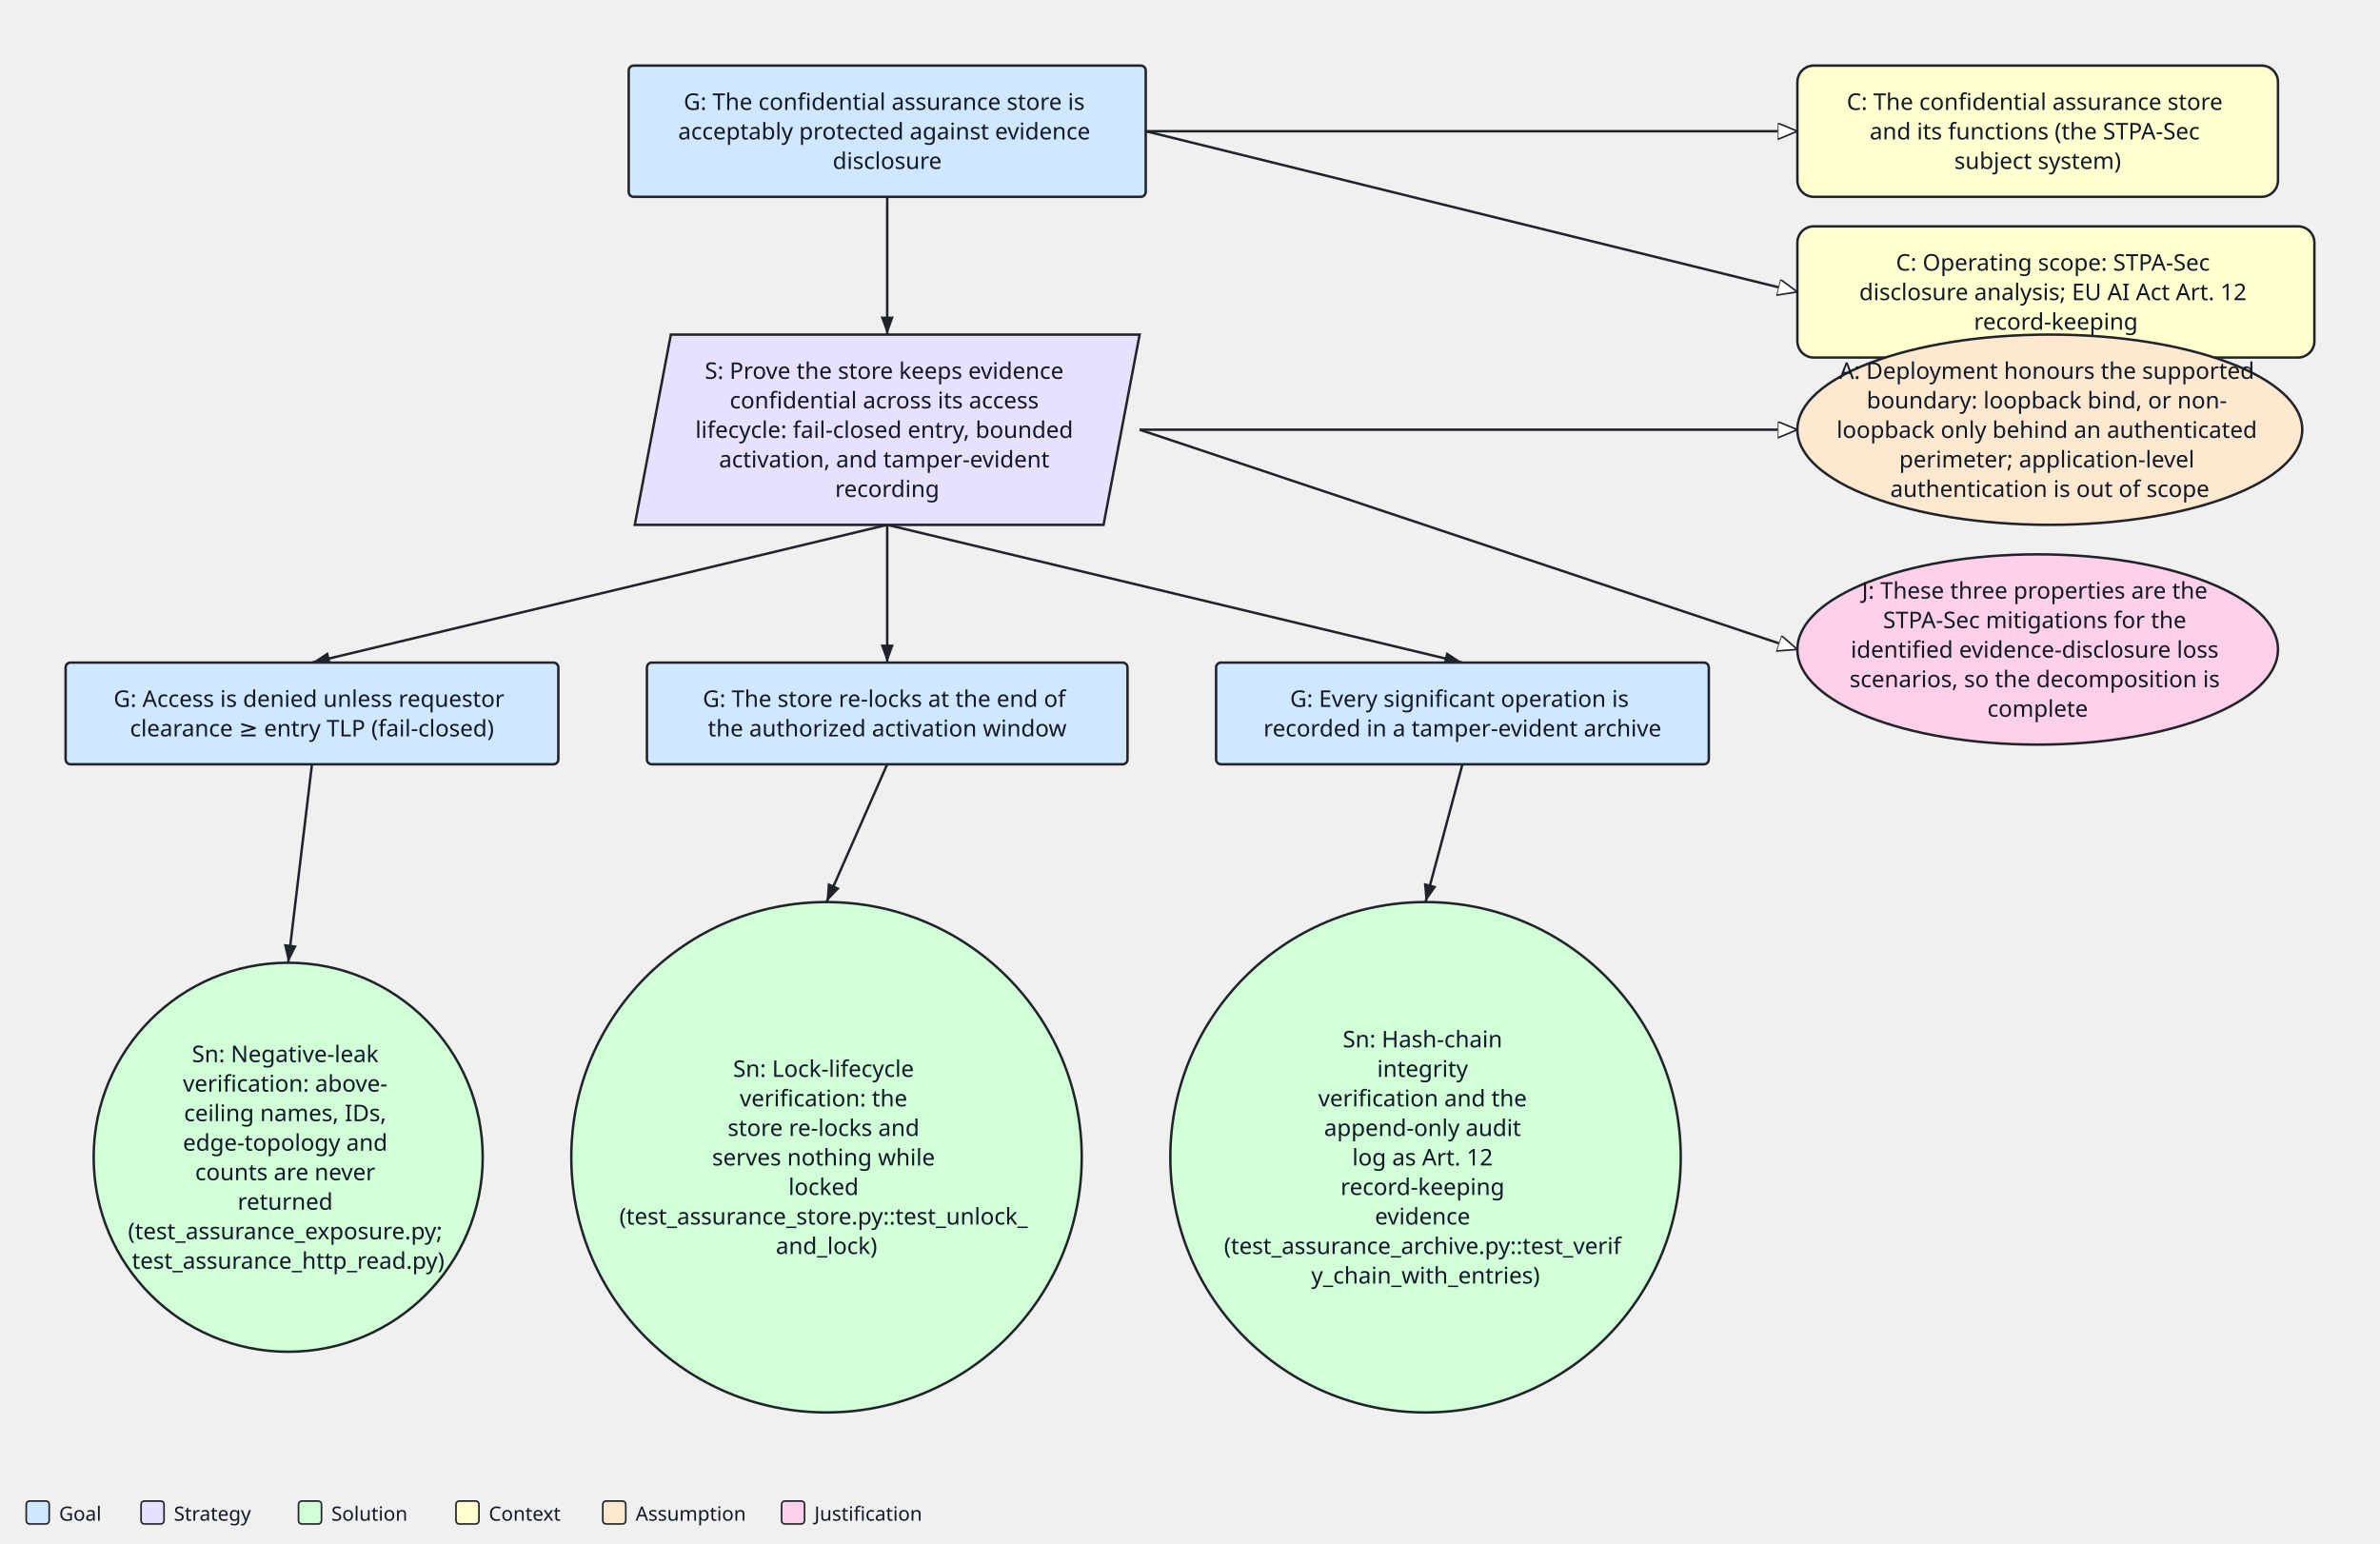
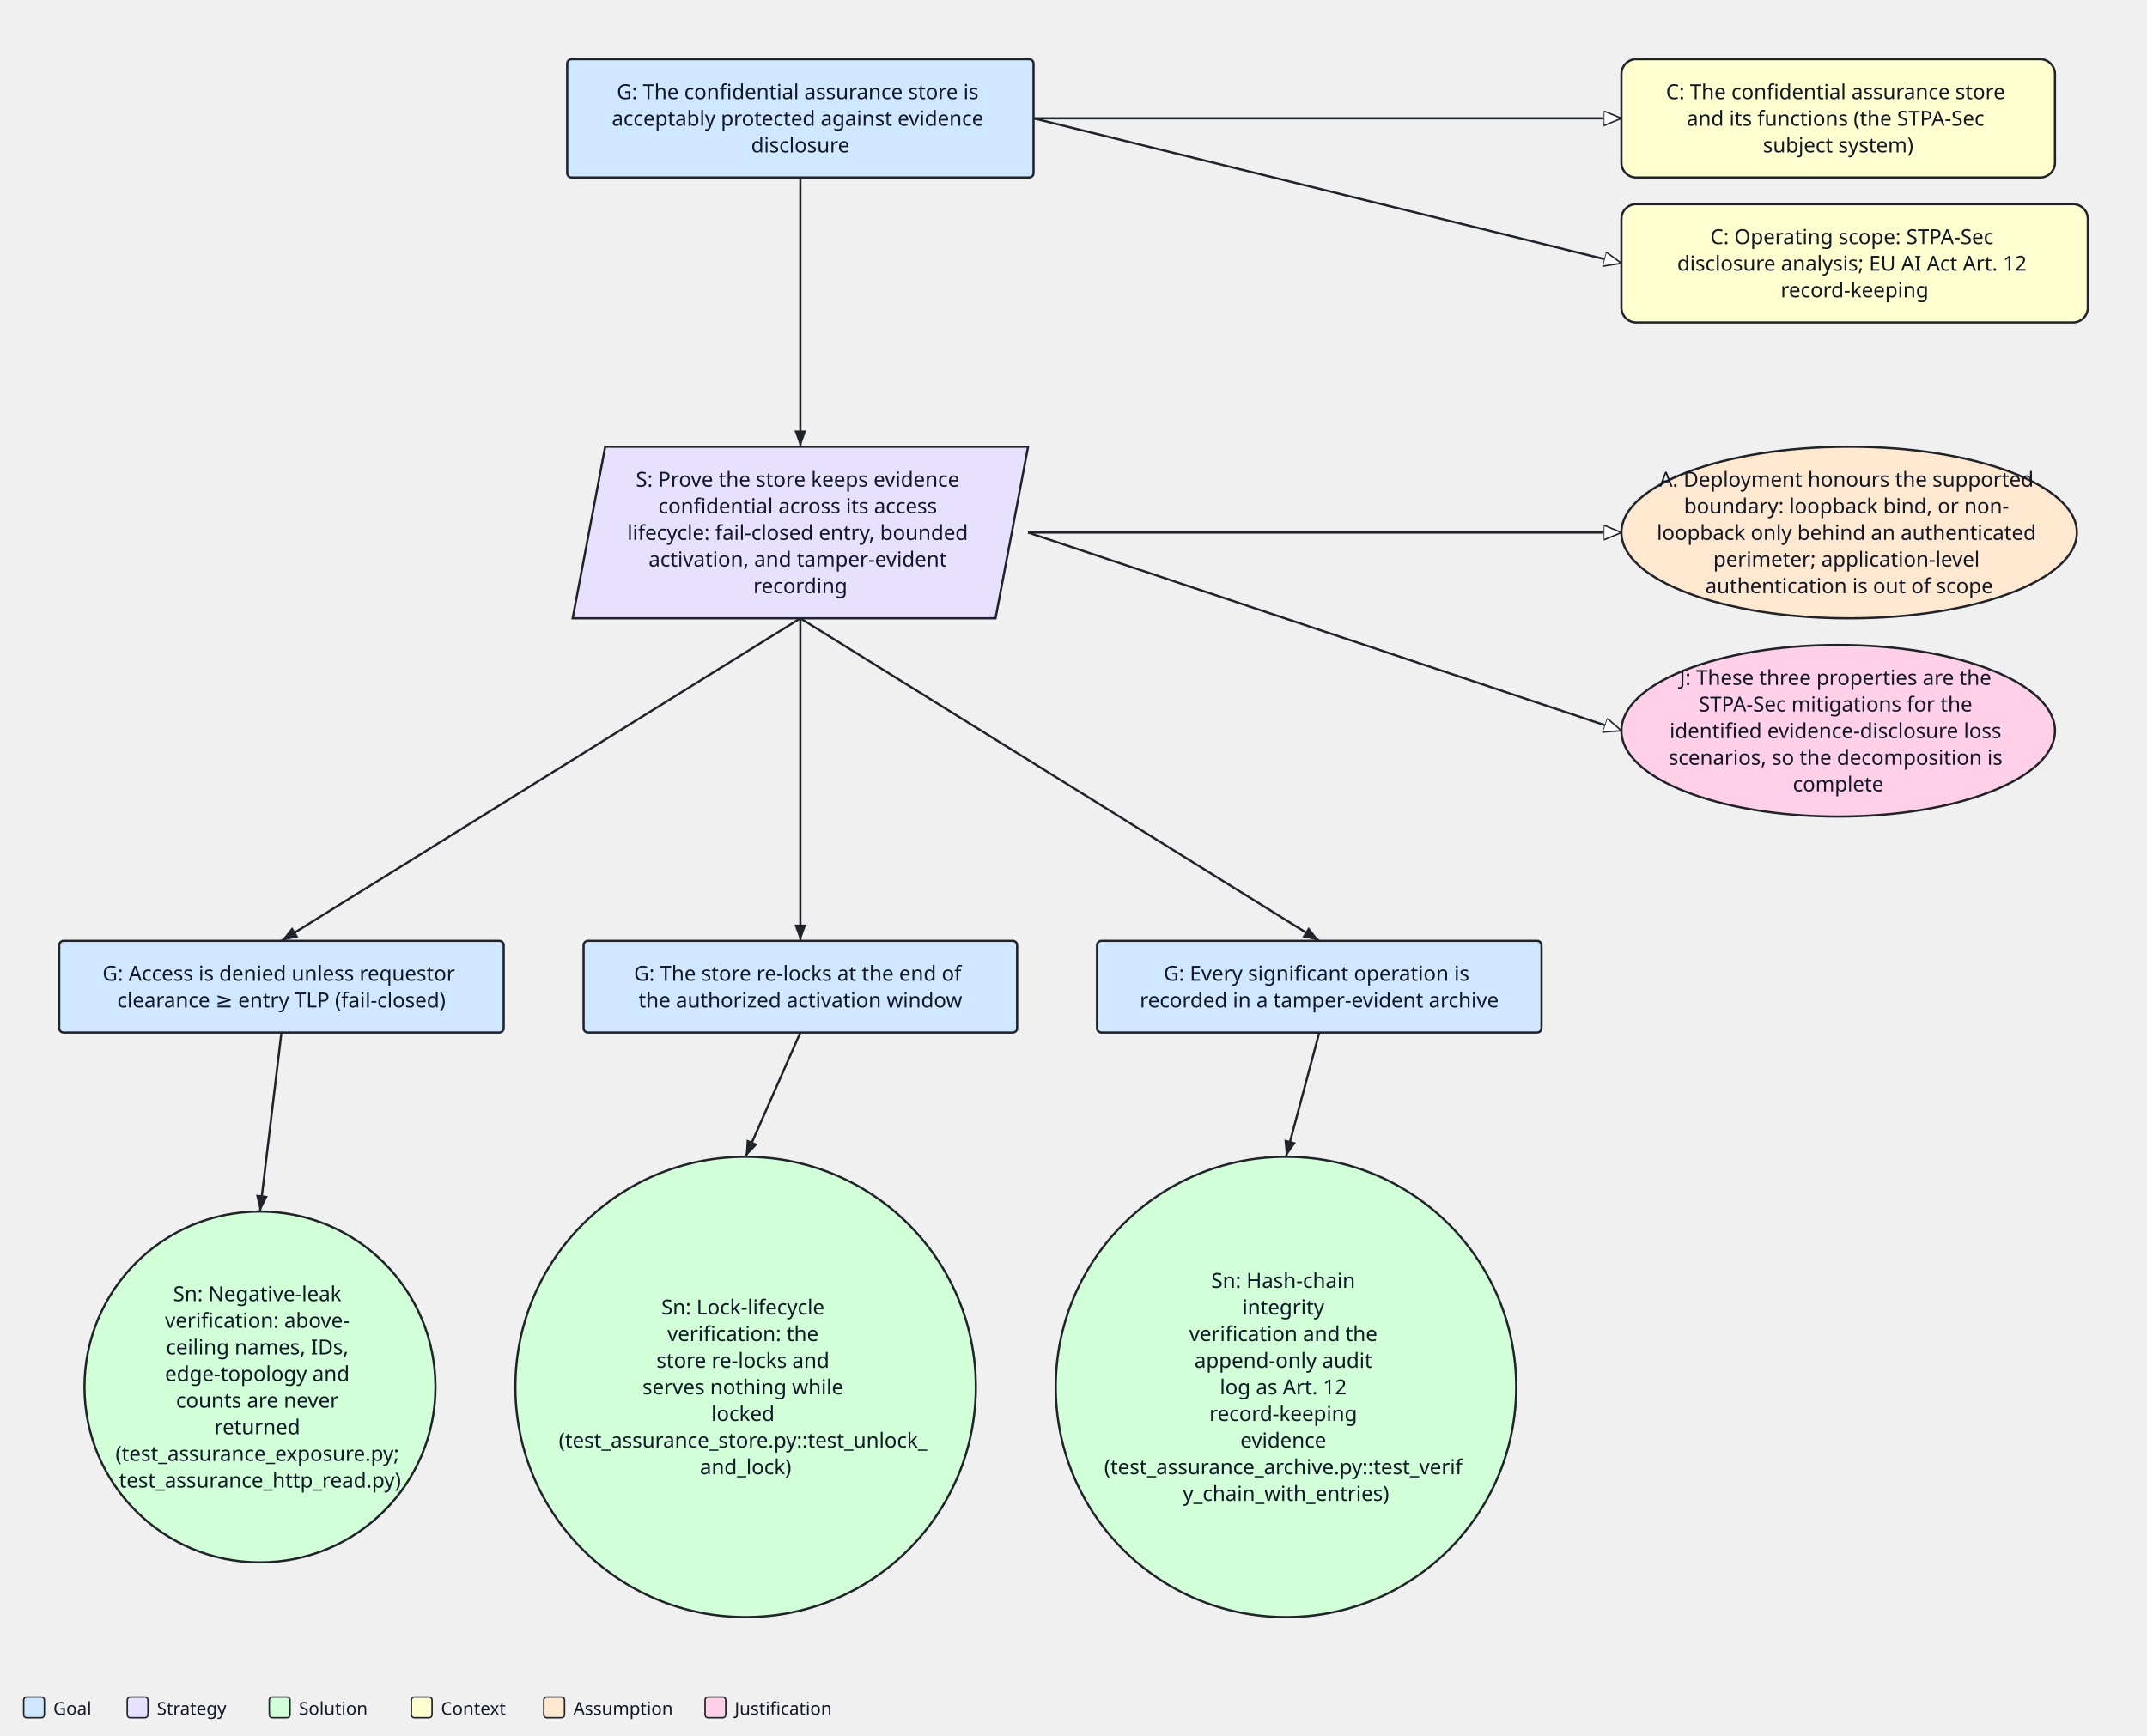
- <svg xmlns="http://www.w3.org/2000/svg" width="1451" height="941.2" viewBox="0 0 1451 941.2" role="img" aria-label="Goal Structuring Notation diagram">
+ <svg xmlns="http://www.w3.org/2000/svg" width="1451" height="1173.2" viewBox="0 0 1451 1173.2" role="img" aria-label="Goal Structuring Notation diagram">
  <defs>
    <marker id="gsn-filled-arrow" markerWidth="13" markerHeight="13" refX="11" refY="4" orient="auto" markerUnits="userSpaceOnUse">
      <path d="M0,0 L0,8 L11,4 z" fill="#20242A" />
    </marker>
    <marker id="gsn-hollow-arrow" markerWidth="14" markerHeight="14" refX="12" refY="5" orient="auto" markerUnits="userSpaceOnUse">
      <path d="M0,0 L0,10 L12,5 z" fill="#FFFFFF" stroke="#20242A" stroke-width="1" />
    </marker>
  </defs>
  <g class="link" data-entity-1="g1" data-entity-2="c1" data-gsn-edge="in-context-of">
    <line x1="698.5" y1="80.0" x2="1095.8" y2="80.0" stroke="#20242A" stroke-width="1.5" marker-end="url(#gsn-hollow-arrow)" />
  </g>
  <g class="link" data-entity-1="g1" data-entity-2="c2" data-gsn-edge="in-context-of">
    <line x1="698.5" y1="80.0" x2="1095.8" y2="178.0" stroke="#20242A" stroke-width="1.5" marker-end="url(#gsn-hollow-arrow)" />
  </g>
  <g class="link" data-entity-1="g1" data-entity-2="s1" data-gsn-edge="supported-by">
-     <line x1="540.9" y1="120.0" x2="540.9" y2="204.0" stroke="#20242A" stroke-width="1.5" marker-end="url(#gsn-filled-arrow)" />
+     <line x1="540.9" y1="120.0" x2="540.9" y2="302.0" stroke="#20242A" stroke-width="1.5" marker-end="url(#gsn-filled-arrow)" />
  </g>
  <g class="link" data-entity-1="s1" data-entity-2="a1" data-gsn-edge="in-context-of">
-     <line x1="694.8" y1="262.0" x2="1095.8" y2="262.0" stroke="#20242A" stroke-width="1.5" marker-end="url(#gsn-hollow-arrow)" />
+     <line x1="694.8" y1="360.0" x2="1095.8" y2="360.0" stroke="#20242A" stroke-width="1.5" marker-end="url(#gsn-hollow-arrow)" />
  </g>
  <g class="link" data-entity-1="s1" data-entity-2="j1" data-gsn-edge="in-context-of">
-     <line x1="694.8" y1="262.0" x2="1095.8" y2="396.0" stroke="#20242A" stroke-width="1.5" marker-end="url(#gsn-hollow-arrow)" />
+     <line x1="694.8" y1="360.0" x2="1095.8" y2="494.0" stroke="#20242A" stroke-width="1.5" marker-end="url(#gsn-hollow-arrow)" />
  </g>
  <g class="link" data-entity-1="s1" data-entity-2="g11" data-gsn-edge="supported-by">
-     <line x1="540.9" y1="320.0" x2="190.2" y2="404.0" stroke="#20242A" stroke-width="1.5" marker-end="url(#gsn-filled-arrow)" />
+     <line x1="540.9" y1="418.0" x2="190.2" y2="636.0" stroke="#20242A" stroke-width="1.5" marker-end="url(#gsn-filled-arrow)" />
  </g>
  <g class="link" data-entity-1="s1" data-entity-2="g12" data-gsn-edge="supported-by">
-     <line x1="540.9" y1="320.0" x2="540.9" y2="404.0" stroke="#20242A" stroke-width="1.5" marker-end="url(#gsn-filled-arrow)" />
+     <line x1="540.9" y1="418.0" x2="540.9" y2="636.0" stroke="#20242A" stroke-width="1.5" marker-end="url(#gsn-filled-arrow)" />
  </g>
  <g class="link" data-entity-1="s1" data-entity-2="g13" data-gsn-edge="supported-by">
-     <line x1="540.9" y1="320.0" x2="891.6" y2="404.0" stroke="#20242A" stroke-width="1.5" marker-end="url(#gsn-filled-arrow)" />
+     <line x1="540.9" y1="418.0" x2="891.6" y2="636.0" stroke="#20242A" stroke-width="1.5" marker-end="url(#gsn-filled-arrow)" />
  </g>
  <g class="link" data-entity-1="g11" data-entity-2="sn1" data-gsn-edge="supported-by">
-     <line x1="190.2" y1="466.0" x2="175.7" y2="587.0" stroke="#20242A" stroke-width="1.5" marker-end="url(#gsn-filled-arrow)" />
+     <line x1="190.2" y1="698.0" x2="175.7" y2="819.0" stroke="#20242A" stroke-width="1.5" marker-end="url(#gsn-filled-arrow)" />
  </g>
  <g class="link" data-entity-1="g12" data-entity-2="sn2" data-gsn-edge="supported-by">
-     <line x1="540.9" y1="466.0" x2="503.9" y2="550.0" stroke="#20242A" stroke-width="1.5" marker-end="url(#gsn-filled-arrow)" />
+     <line x1="540.9" y1="698.0" x2="503.9" y2="782.0" stroke="#20242A" stroke-width="1.5" marker-end="url(#gsn-filled-arrow)" />
  </g>
  <g class="link" data-entity-1="g13" data-entity-2="sn3" data-gsn-edge="supported-by">
-     <line x1="891.6" y1="466.0" x2="869.1" y2="550.0" stroke="#20242A" stroke-width="1.5" marker-end="url(#gsn-filled-arrow)" />
+     <line x1="891.6" y1="698.0" x2="869.1" y2="782.0" stroke="#20242A" stroke-width="1.5" marker-end="url(#gsn-filled-arrow)" />
  </g>
  <g class="entity" id="entity_g1" data-qualified-name="g1" data-gsn-type="goal" role="group" aria-label="G: The confidential assurance store is acceptably protected against evidence disclosure">
    <rect x="383.3" y="40.0" width="315.2" height="80" rx="3" fill="#D0E8FF" stroke="#20242A" stroke-width="1.5" />
    <text text-anchor="middle" font-family="sans-serif" font-size="14" fill="#111827">
      <tspan x="540.9" y="67.0">G: The confidential assurance store is</tspan>
      <tspan x="540.9" y="85.0">acceptably protected against evidence</tspan>
      <tspan x="540.9" y="103.0">disclosure</tspan>
-     </text>
-   </g>
-   <g class="entity" id="entity_s1" data-qualified-name="s1" data-gsn-type="strategy" role="group" aria-label="S: Prove the store keeps evidence confidential across its access lifecycle: fail-closed entry, bounded activation, and tamper-evident recording">
-     <polygon points="409.0,204.0 694.8,204.0 672.8,320.0 387.0,320.0" fill="#E8E0FF" stroke="#20242A" stroke-width="1.5" />
-     <text text-anchor="middle" font-family="sans-serif" font-size="14" fill="#111827">
-       <tspan x="540.9" y="231.0">S: Prove the store keeps evidence</tspan>
-       <tspan x="540.9" y="249.0">confidential across its access</tspan>
-       <tspan x="540.9" y="267.0">lifecycle: fail-closed entry, bounded</tspan>
-       <tspan x="540.9" y="285.0">activation, and tamper-evident</tspan>
-       <tspan x="540.9" y="303.0">recording</tspan>
-     </text>
-   </g>
-   <g class="entity" id="entity_g11" data-qualified-name="g11" data-gsn-type="goal" role="group" aria-label="G: Access is denied unless requestor clearance ≥ entry TLP (fail-closed)">
-     <rect x="40.0" y="404.0" width="300.4" height="62" rx="3" fill="#D0E8FF" stroke="#20242A" stroke-width="1.5" />
-     <text text-anchor="middle" font-family="sans-serif" font-size="14" fill="#111827">
-       <tspan x="190.2" y="431.0">G: Access is denied unless requestor</tspan>
-       <tspan x="190.2" y="449.0">clearance ≥ entry TLP (fail-closed)</tspan>
-     </text>
-   </g>
-   <g class="entity" id="entity_g12" data-qualified-name="g12" data-gsn-type="goal" role="group" aria-label="G: The store re-locks at the end of the authorized activation window">
-     <rect x="394.4" y="404.0" width="293.0" height="62" rx="3" fill="#D0E8FF" stroke="#20242A" stroke-width="1.5" />
-     <text text-anchor="middle" font-family="sans-serif" font-size="14" fill="#111827">
-       <tspan x="540.9" y="431.0">G: The store re-locks at the end of</tspan>
-       <tspan x="540.9" y="449.0">the authorized activation window</tspan>
-     </text>
-   </g>
-   <g class="entity" id="entity_g13" data-qualified-name="g13" data-gsn-type="goal" role="group" aria-label="G: Every significant operation is recorded in a tamper-evident archive">
-     <rect x="741.4" y="404.0" width="300.4" height="62" rx="3" fill="#D0E8FF" stroke="#20242A" stroke-width="1.5" />
-     <text text-anchor="middle" font-family="sans-serif" font-size="14" fill="#111827">
-       <tspan x="891.6" y="431.0">G: Every significant operation is</tspan>
-       <tspan x="891.6" y="449.0">recorded in a tamper-evident archive</tspan>
-     </text>
-   </g>
-   <g class="entity" id="entity_sn1" data-qualified-name="sn1" data-gsn-type="solution" role="group" aria-label="Sn: Negative-leak verification: above- ceiling names, IDs, edge-topology and counts are never returned (test_assurance_exposure.py; test_assurance_http_read.py)">
-     <circle cx="175.7" cy="705.6" r="118.6" fill="#D0FFD8" stroke="#20242A" stroke-width="1.5" />
-     <text text-anchor="middle" font-family="sans-serif" font-size="14" fill="#111827">
-       <tspan x="175.7" y="647.6">Sn: Negative-leak</tspan>
-       <tspan x="175.7" y="665.6">verification: above-</tspan>
-       <tspan x="175.7" y="683.6">ceiling names, IDs,</tspan>
-       <tspan x="175.7" y="701.6">edge-topology and</tspan>
-       <tspan x="175.7" y="719.6">counts are never</tspan>
-       <tspan x="175.7" y="737.6">returned</tspan>
-       <tspan x="175.7" y="755.6">(test_assurance_exposure.py;</tspan>
-       <tspan x="175.7" y="773.6">test_assurance_http_read.py)</tspan>
-     </text>
-   </g>
-   <g class="entity" id="entity_sn2" data-qualified-name="sn2" data-gsn-type="solution" role="group" aria-label="Sn: Lock-lifecycle verification: the store re-locks and serves nothing while locked (test_assurance_store.py::test_unlock_ and_lock)">
-     <circle cx="503.9" cy="705.6" r="155.6" fill="#D0FFD8" stroke="#20242A" stroke-width="1.5" />
-     <text text-anchor="middle" font-family="sans-serif" font-size="14" fill="#111827">
-       <tspan x="503.9" y="656.6">Sn: Lock-lifecycle</tspan>
-       <tspan x="503.9" y="674.6">verification: the</tspan>
-       <tspan x="503.9" y="692.6">store re-locks and</tspan>
-       <tspan x="503.9" y="710.6">serves nothing while</tspan>
-       <tspan x="503.9" y="728.6">locked</tspan>
-       <tspan x="503.9" y="746.6">(test_assurance_store.py::test_unlock_</tspan>
-       <tspan x="503.9" y="764.6">and_lock)</tspan>
-     </text>
-   </g>
-   <g class="entity" id="entity_sn3" data-qualified-name="sn3" data-gsn-type="solution" role="group" aria-label="Sn: Hash-chain integrity verification and the append-only audit log as Art. 12 record-keeping evidence (test_assurance_archive.py::test_verif y_chain_with_entries)">
-     <circle cx="869.1" cy="705.6" r="155.6" fill="#D0FFD8" stroke="#20242A" stroke-width="1.5" />
-     <text text-anchor="middle" font-family="sans-serif" font-size="14" fill="#111827">
-       <tspan x="869.1" y="638.6">Sn: Hash-chain</tspan>
-       <tspan x="869.1" y="656.6">integrity</tspan>
-       <tspan x="869.1" y="674.6">verification and the</tspan>
-       <tspan x="869.1" y="692.6">append-only audit</tspan>
-       <tspan x="869.1" y="710.6">log as Art. 12</tspan>
-       <tspan x="869.1" y="728.6">record-keeping</tspan>
-       <tspan x="869.1" y="746.6">evidence</tspan>
-       <tspan x="869.1" y="764.6">(test_assurance_archive.py::test_verif</tspan>
-       <tspan x="869.1" y="782.6">y_chain_with_entries)</tspan>
    </text>
  </g>
  <g class="entity" id="entity_c1" data-qualified-name="c1" data-gsn-type="context" role="group" aria-label="C: The confidential assurance store and its functions (the STPA-Sec subject system)">
    <rect x="1095.8" y="40.0" width="293.0" height="80" rx="10" fill="#FFFFD0" stroke="#20242A" stroke-width="1.5" />
    <text text-anchor="middle" font-family="sans-serif" font-size="14" fill="#111827">
      <tspan x="1242.3" y="67.0">C: The confidential assurance store</tspan>
      <tspan x="1242.3" y="85.0">and its functions (the STPA-Sec</tspan>
      <tspan x="1242.3" y="103.0">subject system)</tspan>
    </text>
  </g>
  <g class="entity" id="entity_c2" data-qualified-name="c2" data-gsn-type="context" role="group" aria-label="C: Operating scope: STPA-Sec disclosure analysis; EU AI Act Art. 12 record-keeping">
    <rect x="1095.8" y="138.0" width="315.2" height="80" rx="10" fill="#FFFFD0" stroke="#20242A" stroke-width="1.5" />
    <text text-anchor="middle" font-family="sans-serif" font-size="14" fill="#111827">
      <tspan x="1253.4" y="165.0">C: Operating scope: STPA-Sec</tspan>
      <tspan x="1253.4" y="183.0">disclosure analysis; EU AI Act Art. 12</tspan>
      <tspan x="1253.4" y="201.0">record-keeping</tspan>
    </text>
  </g>
+   <g class="entity" id="entity_s1" data-qualified-name="s1" data-gsn-type="strategy" role="group" aria-label="S: Prove the store keeps evidence confidential across its access lifecycle: fail-closed entry, bounded activation, and tamper-evident recording">
+     <polygon points="409.0,302.0 694.8,302.0 672.8,418.0 387.0,418.0" fill="#E8E0FF" stroke="#20242A" stroke-width="1.5" />
+     <text text-anchor="middle" font-family="sans-serif" font-size="14" fill="#111827">
+       <tspan x="540.9" y="329.0">S: Prove the store keeps evidence</tspan>
+       <tspan x="540.9" y="347.0">confidential across its access</tspan>
+       <tspan x="540.9" y="365.0">lifecycle: fail-closed entry, bounded</tspan>
+       <tspan x="540.9" y="383.0">activation, and tamper-evident</tspan>
+       <tspan x="540.9" y="401.0">recording</tspan>
+     </text>
+   </g>
  <g class="entity" id="entity_a1" data-qualified-name="a1" data-gsn-type="assumption" role="group" aria-label="A: Deployment honours the supported boundary: loopback bind, or non- loopback only behind an authenticated perimeter; application-level authentication is out of scope">
-     <ellipse cx="1249.7" cy="262.0" rx="153.9" ry="58.0" fill="#FFE8D0" stroke="#20242A" stroke-width="1.5" />
+     <ellipse cx="1249.7" cy="360.0" rx="153.9" ry="58.0" fill="#FFE8D0" stroke="#20242A" stroke-width="1.5" />
    <text text-anchor="middle" font-family="sans-serif" font-size="14" fill="#111827">
-       <tspan x="1249.7" y="231.0">A: Deployment honours the supported</tspan>
-       <tspan x="1249.7" y="249.0">boundary: loopback bind, or non-</tspan>
-       <tspan x="1249.7" y="267.0">loopback only behind an authenticated</tspan>
-       <tspan x="1249.7" y="285.0">perimeter; application-level</tspan>
-       <tspan x="1249.7" y="303.0">authentication is out of scope</tspan>
+       <tspan x="1249.7" y="329.0">A: Deployment honours the supported</tspan>
+       <tspan x="1249.7" y="347.0">boundary: loopback bind, or non-</tspan>
+       <tspan x="1249.7" y="365.0">loopback only behind an authenticated</tspan>
+       <tspan x="1249.7" y="383.0">perimeter; application-level</tspan>
+       <tspan x="1249.7" y="401.0">authentication is out of scope</tspan>
    </text>
  </g>
  <g class="entity" id="entity_j1" data-qualified-name="j1" data-gsn-type="justification" role="group" aria-label="J: These three properties are the STPA-Sec mitigations for the identified evidence-disclosure loss scenarios, so the decomposition is complete">
-     <ellipse cx="1242.3" cy="396.0" rx="146.5" ry="58.0" fill="#FFD0E8" stroke="#20242A" stroke-width="1.5" />
+     <ellipse cx="1242.3" cy="494.0" rx="146.5" ry="58.0" fill="#FFD0E8" stroke="#20242A" stroke-width="1.5" />
    <text text-anchor="middle" font-family="sans-serif" font-size="14" fill="#111827">
-       <tspan x="1242.3" y="365.0">J: These three properties are the</tspan>
-       <tspan x="1242.3" y="383.0">STPA-Sec mitigations for the</tspan>
-       <tspan x="1242.3" y="401.0">identified evidence-disclosure loss</tspan>
-       <tspan x="1242.3" y="419.0">scenarios, so the decomposition is</tspan>
-       <tspan x="1242.3" y="437.0">complete</tspan>
+       <tspan x="1242.3" y="463.0">J: These three properties are the</tspan>
+       <tspan x="1242.3" y="481.0">STPA-Sec mitigations for the</tspan>
+       <tspan x="1242.3" y="499.0">identified evidence-disclosure loss</tspan>
+       <tspan x="1242.3" y="517.0">scenarios, so the decomposition is</tspan>
+       <tspan x="1242.3" y="535.0">complete</tspan>
+     </text>
+   </g>
+   <g class="entity" id="entity_g11" data-qualified-name="g11" data-gsn-type="goal" role="group" aria-label="G: Access is denied unless requestor clearance ≥ entry TLP (fail-closed)">
+     <rect x="40.0" y="636.0" width="300.4" height="62" rx="3" fill="#D0E8FF" stroke="#20242A" stroke-width="1.5" />
+     <text text-anchor="middle" font-family="sans-serif" font-size="14" fill="#111827">
+       <tspan x="190.2" y="663.0">G: Access is denied unless requestor</tspan>
+       <tspan x="190.2" y="681.0">clearance ≥ entry TLP (fail-closed)</tspan>
+     </text>
+   </g>
+   <g class="entity" id="entity_g12" data-qualified-name="g12" data-gsn-type="goal" role="group" aria-label="G: The store re-locks at the end of the authorized activation window">
+     <rect x="394.4" y="636.0" width="293.0" height="62" rx="3" fill="#D0E8FF" stroke="#20242A" stroke-width="1.5" />
+     <text text-anchor="middle" font-family="sans-serif" font-size="14" fill="#111827">
+       <tspan x="540.9" y="663.0">G: The store re-locks at the end of</tspan>
+       <tspan x="540.9" y="681.0">the authorized activation window</tspan>
+     </text>
+   </g>
+   <g class="entity" id="entity_g13" data-qualified-name="g13" data-gsn-type="goal" role="group" aria-label="G: Every significant operation is recorded in a tamper-evident archive">
+     <rect x="741.4" y="636.0" width="300.4" height="62" rx="3" fill="#D0E8FF" stroke="#20242A" stroke-width="1.5" />
+     <text text-anchor="middle" font-family="sans-serif" font-size="14" fill="#111827">
+       <tspan x="891.6" y="663.0">G: Every significant operation is</tspan>
+       <tspan x="891.6" y="681.0">recorded in a tamper-evident archive</tspan>
+     </text>
+   </g>
+   <g class="entity" id="entity_sn1" data-qualified-name="sn1" data-gsn-type="solution" role="group" aria-label="Sn: Negative-leak verification: above- ceiling names, IDs, edge-topology and counts are never returned (test_assurance_exposure.py; test_assurance_http_read.py)">
+     <circle cx="175.7" cy="937.6" r="118.6" fill="#D0FFD8" stroke="#20242A" stroke-width="1.5" />
+     <text text-anchor="middle" font-family="sans-serif" font-size="14" fill="#111827">
+       <tspan x="175.7" y="879.6">Sn: Negative-leak</tspan>
+       <tspan x="175.7" y="897.6">verification: above-</tspan>
+       <tspan x="175.7" y="915.6">ceiling names, IDs,</tspan>
+       <tspan x="175.7" y="933.6">edge-topology and</tspan>
+       <tspan x="175.7" y="951.6">counts are never</tspan>
+       <tspan x="175.7" y="969.6">returned</tspan>
+       <tspan x="175.7" y="987.6">(test_assurance_exposure.py;</tspan>
+       <tspan x="175.7" y="1005.6">test_assurance_http_read.py)</tspan>
+     </text>
+   </g>
+   <g class="entity" id="entity_sn2" data-qualified-name="sn2" data-gsn-type="solution" role="group" aria-label="Sn: Lock-lifecycle verification: the store re-locks and serves nothing while locked (test_assurance_store.py::test_unlock_ and_lock)">
+     <circle cx="503.9" cy="937.6" r="155.6" fill="#D0FFD8" stroke="#20242A" stroke-width="1.5" />
+     <text text-anchor="middle" font-family="sans-serif" font-size="14" fill="#111827">
+       <tspan x="503.9" y="888.6">Sn: Lock-lifecycle</tspan>
+       <tspan x="503.9" y="906.6">verification: the</tspan>
+       <tspan x="503.9" y="924.6">store re-locks and</tspan>
+       <tspan x="503.9" y="942.6">serves nothing while</tspan>
+       <tspan x="503.9" y="960.6">locked</tspan>
+       <tspan x="503.9" y="978.6">(test_assurance_store.py::test_unlock_</tspan>
+       <tspan x="503.9" y="996.6">and_lock)</tspan>
+     </text>
+   </g>
+   <g class="entity" id="entity_sn3" data-qualified-name="sn3" data-gsn-type="solution" role="group" aria-label="Sn: Hash-chain integrity verification and the append-only audit log as Art. 12 record-keeping evidence (test_assurance_archive.py::test_verif y_chain_with_entries)">
+     <circle cx="869.1" cy="937.6" r="155.6" fill="#D0FFD8" stroke="#20242A" stroke-width="1.5" />
+     <text text-anchor="middle" font-family="sans-serif" font-size="14" fill="#111827">
+       <tspan x="869.1" y="870.6">Sn: Hash-chain</tspan>
+       <tspan x="869.1" y="888.6">integrity</tspan>
+       <tspan x="869.1" y="906.6">verification and the</tspan>
+       <tspan x="869.1" y="924.6">append-only audit</tspan>
+       <tspan x="869.1" y="942.6">log as Art. 12</tspan>
+       <tspan x="869.1" y="960.6">record-keeping</tspan>
+       <tspan x="869.1" y="978.6">evidence</tspan>
+       <tspan x="869.1" y="996.6">(test_assurance_archive.py::test_verif</tspan>
+       <tspan x="869.1" y="1014.6">y_chain_with_entries)</tspan>
    </text>
  </g>
  <g class="legend">
-     <rect x="16.0" y="915.2" width="14.0" height="14.0" rx="2" fill="#D0E8FF" stroke="#20242A" stroke-width="1" />
-     <text x="36.0" y="927.2" font-family="sans-serif" font-size="12" fill="#111827">Goal</text>
-     <rect x="86.0" y="915.2" width="14.0" height="14.0" rx="2" fill="#E8E0FF" stroke="#20242A" stroke-width="1" />
-     <text x="106.0" y="927.2" font-family="sans-serif" font-size="12" fill="#111827">Strategy</text>
-     <rect x="182.0" y="915.2" width="14.0" height="14.0" rx="2" fill="#D0FFD8" stroke="#20242A" stroke-width="1" />
-     <text x="202.0" y="927.2" font-family="sans-serif" font-size="12" fill="#111827">Solution</text>
-     <rect x="278.0" y="915.2" width="14.0" height="14.0" rx="2" fill="#FFFFD0" stroke="#20242A" stroke-width="1" />
-     <text x="298.0" y="927.2" font-family="sans-serif" font-size="12" fill="#111827">Context</text>
-     <rect x="367.5" y="915.2" width="14.0" height="14.0" rx="2" fill="#FFE8D0" stroke="#20242A" stroke-width="1" />
-     <text x="387.5" y="927.2" font-family="sans-serif" font-size="12" fill="#111827">Assumption</text>
-     <rect x="476.5" y="915.2" width="14.0" height="14.0" rx="2" fill="#FFD0E8" stroke="#20242A" stroke-width="1" />
-     <text x="496.5" y="927.2" font-family="sans-serif" font-size="12" fill="#111827">Justification</text>
+     <rect x="16.0" y="1147.2" width="14.0" height="14.0" rx="2" fill="#D0E8FF" stroke="#20242A" stroke-width="1" />
+     <text x="36.0" y="1159.2" font-family="sans-serif" font-size="12" fill="#111827">Goal</text>
+     <rect x="86.0" y="1147.2" width="14.0" height="14.0" rx="2" fill="#E8E0FF" stroke="#20242A" stroke-width="1" />
+     <text x="106.0" y="1159.2" font-family="sans-serif" font-size="12" fill="#111827">Strategy</text>
+     <rect x="182.0" y="1147.2" width="14.0" height="14.0" rx="2" fill="#D0FFD8" stroke="#20242A" stroke-width="1" />
+     <text x="202.0" y="1159.2" font-family="sans-serif" font-size="12" fill="#111827">Solution</text>
+     <rect x="278.0" y="1147.2" width="14.0" height="14.0" rx="2" fill="#FFFFD0" stroke="#20242A" stroke-width="1" />
+     <text x="298.0" y="1159.2" font-family="sans-serif" font-size="12" fill="#111827">Context</text>
+     <rect x="367.5" y="1147.2" width="14.0" height="14.0" rx="2" fill="#FFE8D0" stroke="#20242A" stroke-width="1" />
+     <text x="387.5" y="1159.2" font-family="sans-serif" font-size="12" fill="#111827">Assumption</text>
+     <rect x="476.5" y="1147.2" width="14.0" height="14.0" rx="2" fill="#FFD0E8" stroke="#20242A" stroke-width="1" />
+     <text x="496.5" y="1159.2" font-family="sans-serif" font-size="12" fill="#111827">Justification</text>
  </g>
</svg>
